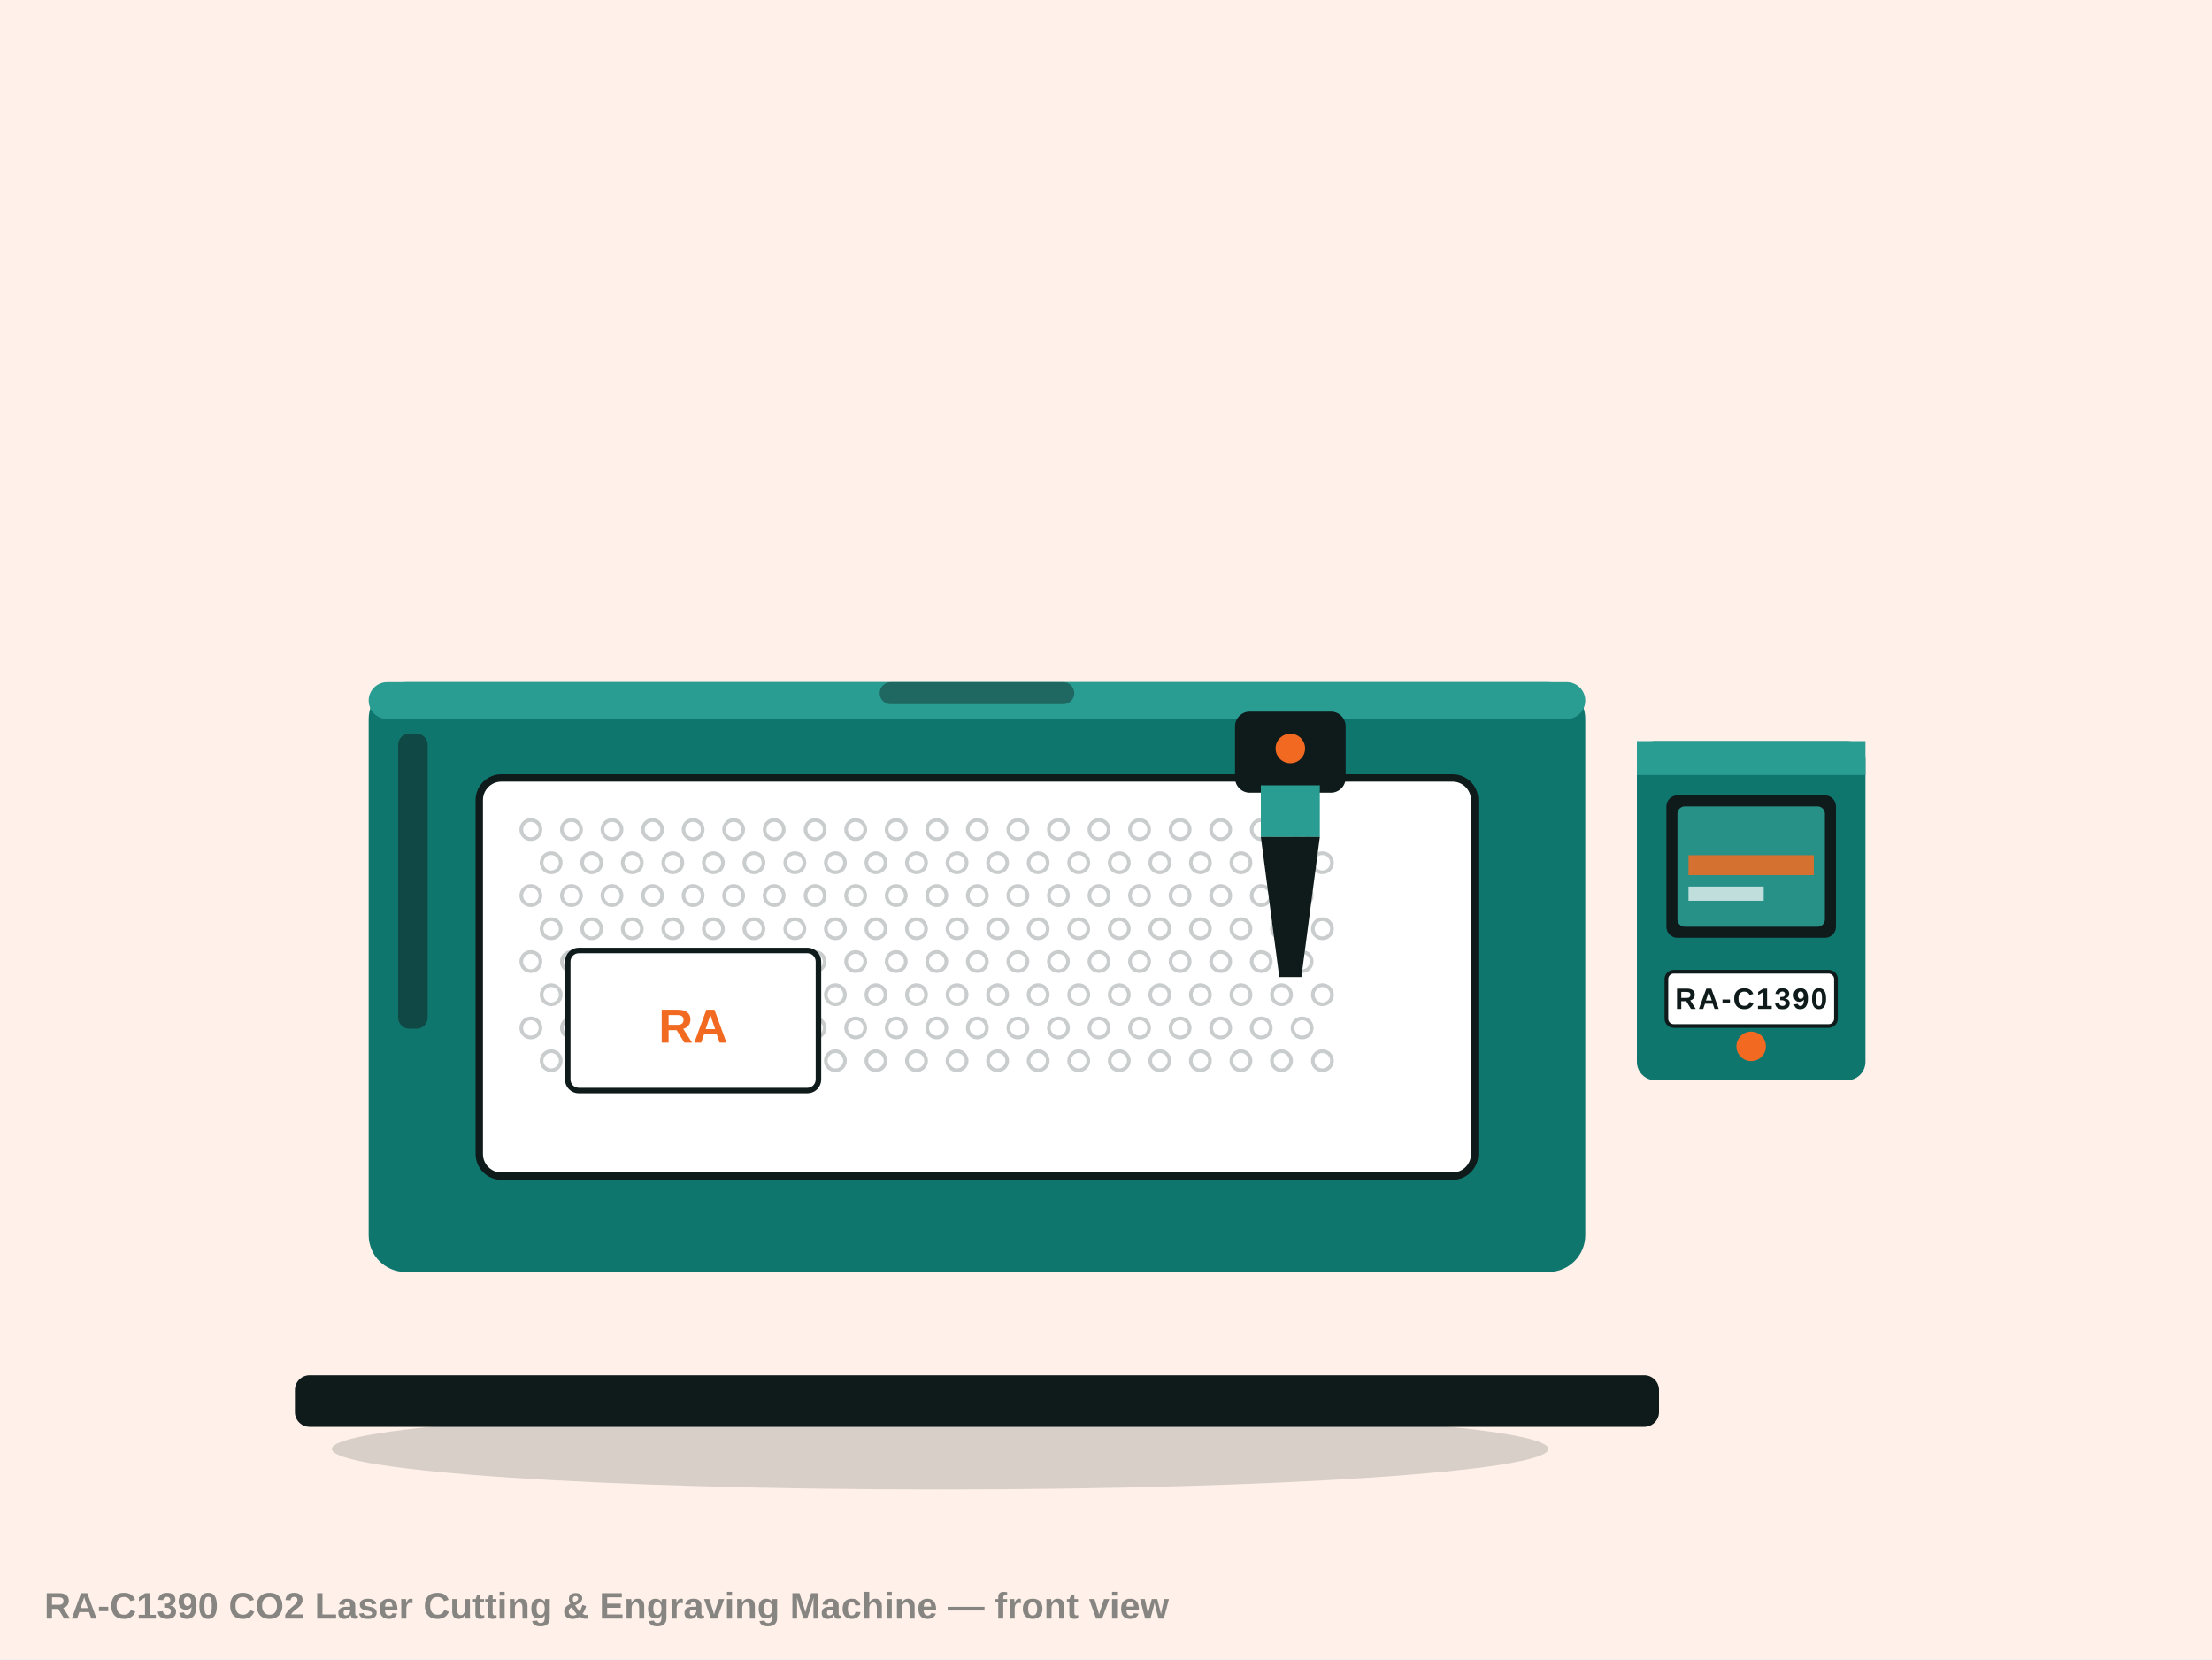
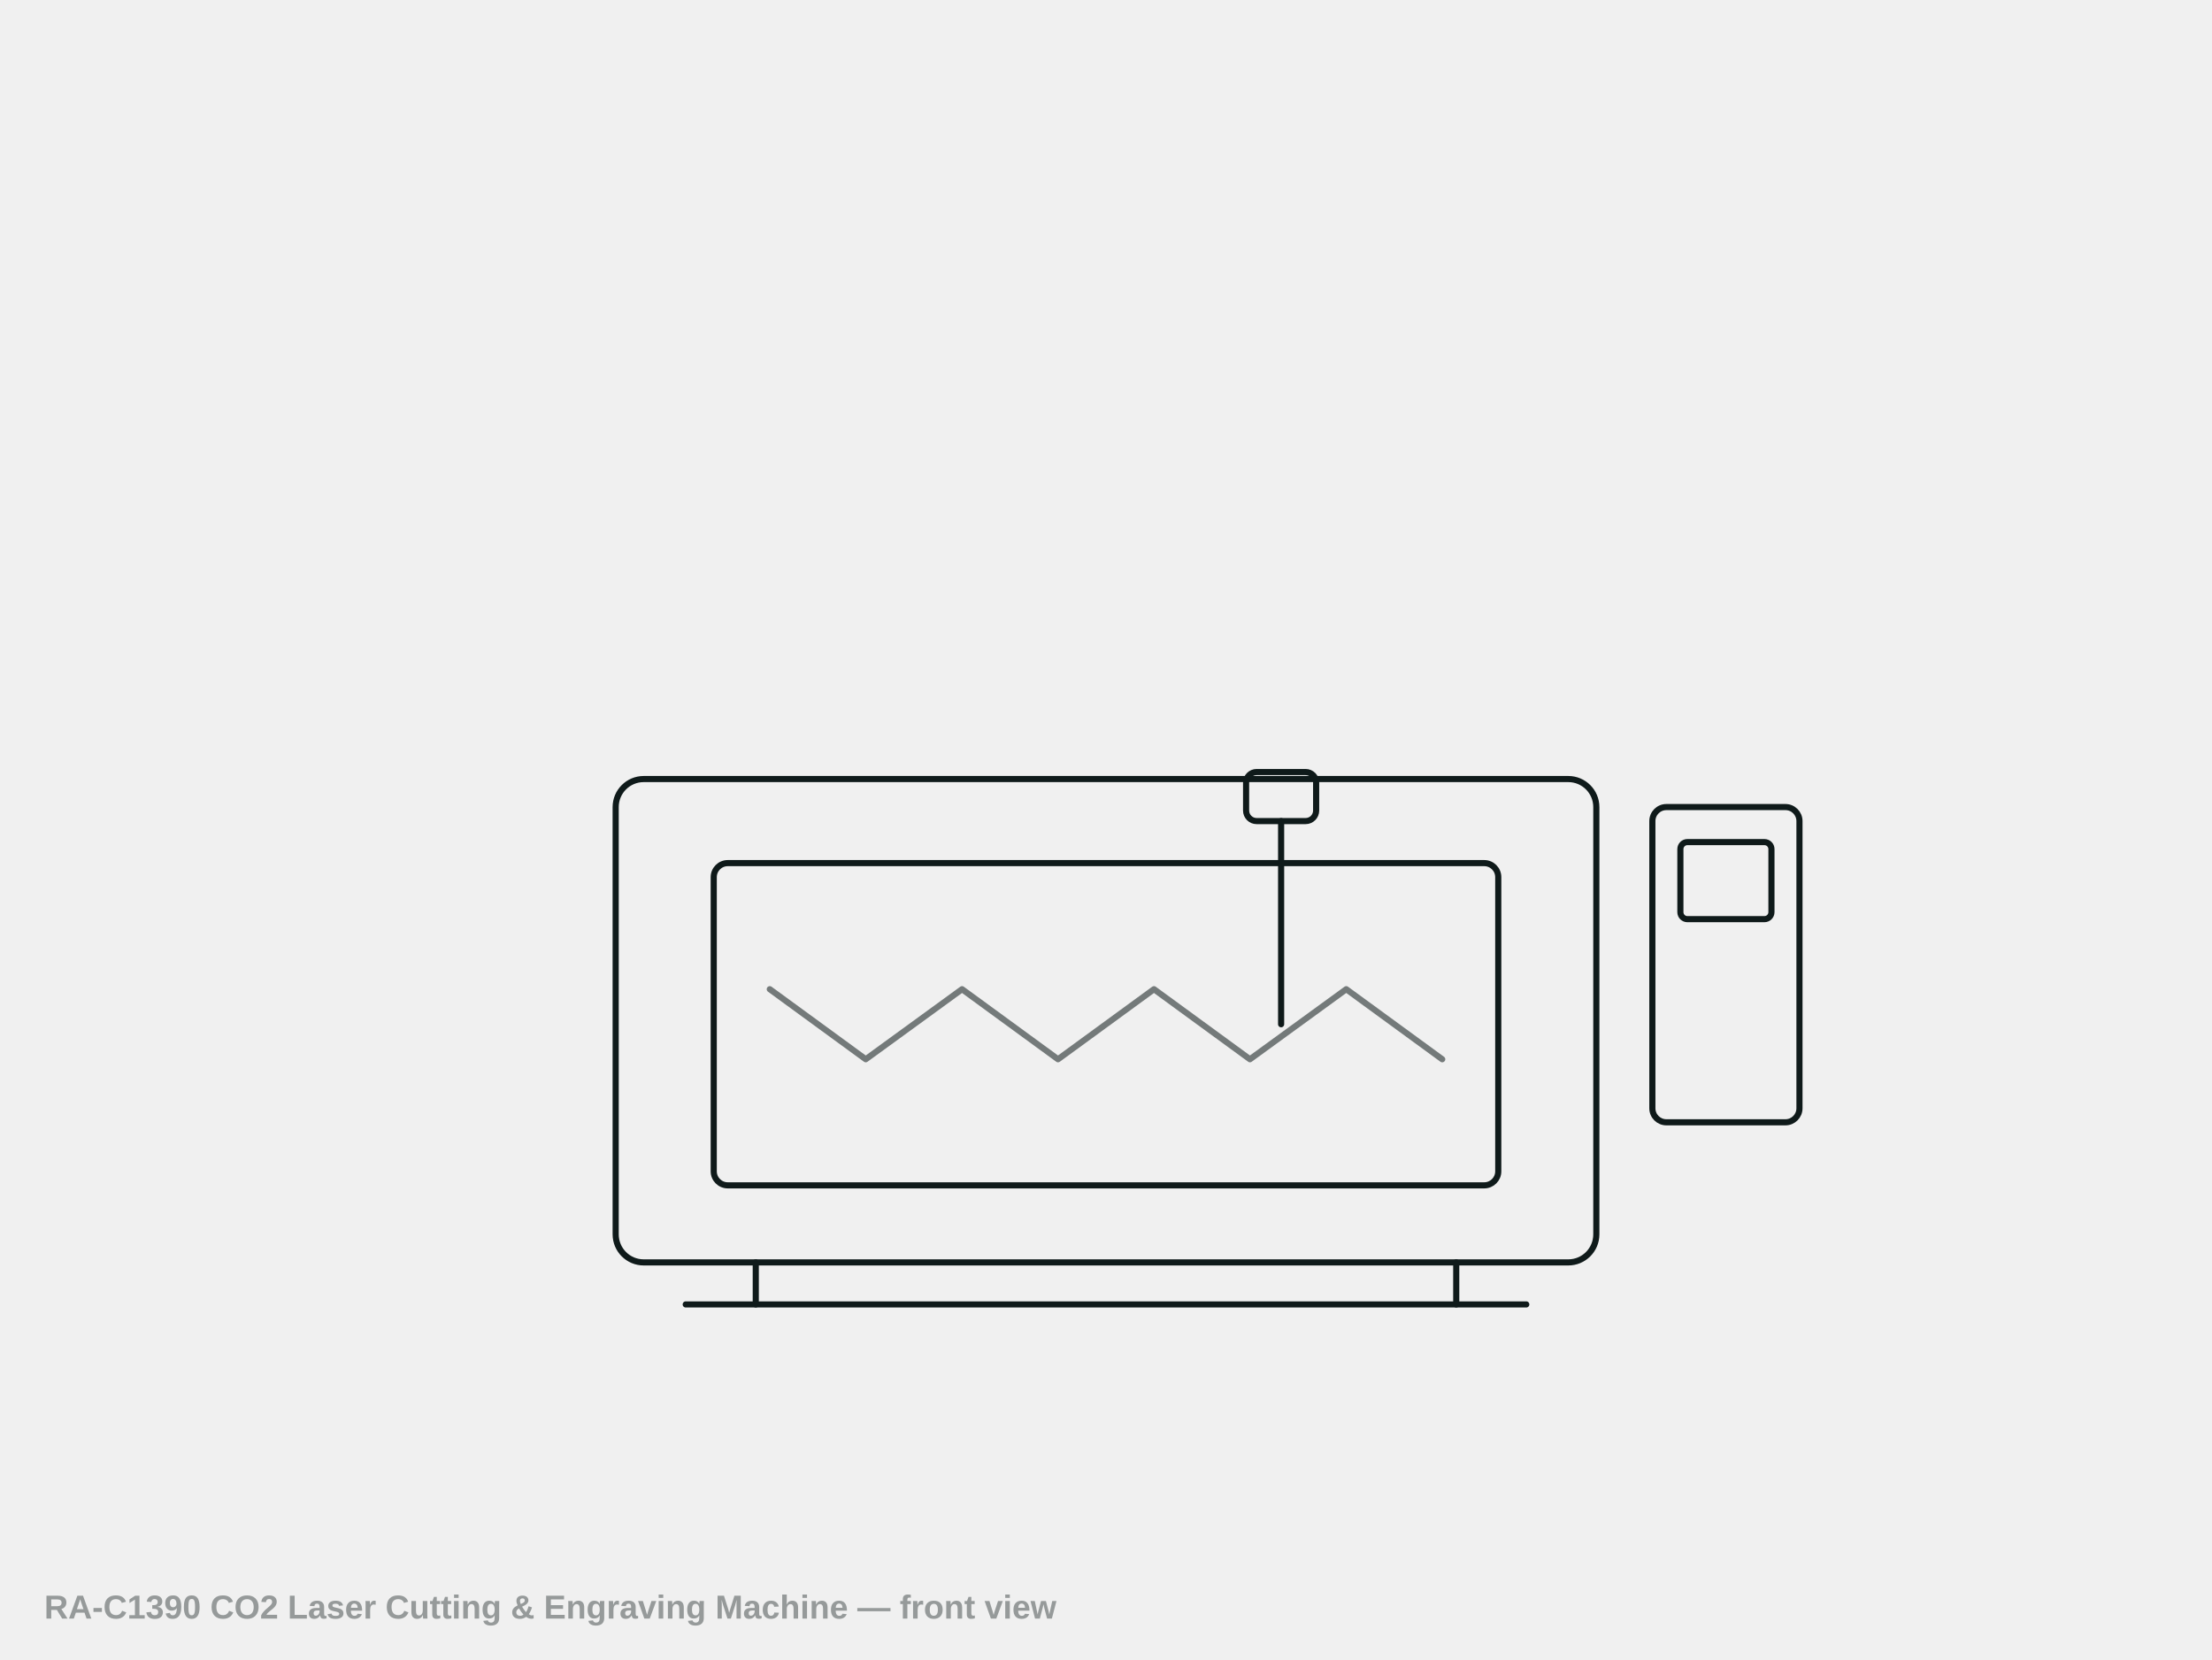
<svg xmlns="http://www.w3.org/2000/svg" width="1200" height="900" viewBox="0 0 1200 900">
-   <rect width="1200" height="900" fill="#FFF1EA" />
-   <g transform="translate(40.0 230.0) scale(2)">
-     <g>
-       <g>
-         <ellipse cx="235" cy="278" rx="165" ry="11" fill="#0F1A1A" opacity="0.16" />
-         <rect x="60" y="258" width="370" height="14" rx="4" fill="#0F1A1A" />
-         <rect x="92" y="272" width="16" height="0" fill="#0F1A1A" />
-         <rect x="382" y="272" width="16" height="0" fill="#0F1A1A" />
-         <rect x="80" y="70" width="330" height="160" rx="10" fill="#0F766E" />
-         <rect x="80" y="70" width="330" height="10" rx="5" fill="#2A9D93" />
-         <rect x="218.6" y="70" width="52.8" height="6" rx="3" fill="#0F1A1A" opacity="0.4" />
-         <rect x="110" y="96" width="270" height="108" rx="6" fill="#FFFFFF" stroke="#0F1A1A" stroke-width="2" />
-         <circle cx="124.0" cy="110.0" r="2.6" fill="none" stroke="#0F1A1A" stroke-width="1" opacity="0.22" />
-         <circle cx="135.0" cy="110.0" r="2.6" fill="none" stroke="#0F1A1A" stroke-width="1" opacity="0.22" />
-         <circle cx="146.0" cy="110.0" r="2.6" fill="none" stroke="#0F1A1A" stroke-width="1" opacity="0.22" />
-         <circle cx="157.0" cy="110.0" r="2.6" fill="none" stroke="#0F1A1A" stroke-width="1" opacity="0.22" />
-         <circle cx="168.0" cy="110.0" r="2.6" fill="none" stroke="#0F1A1A" stroke-width="1" opacity="0.22" />
-         <circle cx="179.0" cy="110.0" r="2.6" fill="none" stroke="#0F1A1A" stroke-width="1" opacity="0.22" />
-         <circle cx="190.0" cy="110.0" r="2.6" fill="none" stroke="#0F1A1A" stroke-width="1" opacity="0.22" />
-         <circle cx="201.1" cy="110.0" r="2.6" fill="none" stroke="#0F1A1A" stroke-width="1" opacity="0.22" />
-         <circle cx="212.1" cy="110.0" r="2.6" fill="none" stroke="#0F1A1A" stroke-width="1" opacity="0.22" />
-         <circle cx="223.1" cy="110.0" r="2.6" fill="none" stroke="#0F1A1A" stroke-width="1" opacity="0.22" />
-         <circle cx="234.1" cy="110.0" r="2.6" fill="none" stroke="#0F1A1A" stroke-width="1" opacity="0.22" />
-         <circle cx="245.1" cy="110.0" r="2.6" fill="none" stroke="#0F1A1A" stroke-width="1" opacity="0.22" />
-         <circle cx="256.1" cy="110.0" r="2.6" fill="none" stroke="#0F1A1A" stroke-width="1" opacity="0.22" />
-         <circle cx="267.1" cy="110.0" r="2.6" fill="none" stroke="#0F1A1A" stroke-width="1" opacity="0.22" />
-         <circle cx="278.1" cy="110.0" r="2.6" fill="none" stroke="#0F1A1A" stroke-width="1" opacity="0.22" />
-         <circle cx="289.1" cy="110.0" r="2.6" fill="none" stroke="#0F1A1A" stroke-width="1" opacity="0.22" />
-         <circle cx="300.1" cy="110.0" r="2.6" fill="none" stroke="#0F1A1A" stroke-width="1" opacity="0.22" />
-         <circle cx="311.1" cy="110.0" r="2.6" fill="none" stroke="#0F1A1A" stroke-width="1" opacity="0.22" />
-         <circle cx="322.1" cy="110.0" r="2.6" fill="none" stroke="#0F1A1A" stroke-width="1" opacity="0.22" />
-         <circle cx="333.2" cy="110.0" r="2.6" fill="none" stroke="#0F1A1A" stroke-width="1" opacity="0.22" />
-         <circle cx="129.5" cy="119.0" r="2.6" fill="none" stroke="#0F1A1A" stroke-width="1" opacity="0.22" />
-         <circle cx="140.5" cy="119.0" r="2.6" fill="none" stroke="#0F1A1A" stroke-width="1" opacity="0.22" />
-         <circle cx="151.5" cy="119.0" r="2.6" fill="none" stroke="#0F1A1A" stroke-width="1" opacity="0.22" />
-         <circle cx="162.5" cy="119.0" r="2.6" fill="none" stroke="#0F1A1A" stroke-width="1" opacity="0.22" />
-         <circle cx="173.5" cy="119.0" r="2.6" fill="none" stroke="#0F1A1A" stroke-width="1" opacity="0.22" />
-         <circle cx="184.5" cy="119.0" r="2.6" fill="none" stroke="#0F1A1A" stroke-width="1" opacity="0.22" />
-         <circle cx="195.6" cy="119.0" r="2.6" fill="none" stroke="#0F1A1A" stroke-width="1" opacity="0.22" />
-         <circle cx="206.6" cy="119.0" r="2.6" fill="none" stroke="#0F1A1A" stroke-width="1" opacity="0.22" />
-         <circle cx="217.6" cy="119.0" r="2.6" fill="none" stroke="#0F1A1A" stroke-width="1" opacity="0.22" />
-         <circle cx="228.6" cy="119.0" r="2.6" fill="none" stroke="#0F1A1A" stroke-width="1" opacity="0.22" />
-         <circle cx="239.6" cy="119.0" r="2.6" fill="none" stroke="#0F1A1A" stroke-width="1" opacity="0.22" />
-         <circle cx="250.6" cy="119.0" r="2.6" fill="none" stroke="#0F1A1A" stroke-width="1" opacity="0.22" />
-         <circle cx="261.6" cy="119.0" r="2.6" fill="none" stroke="#0F1A1A" stroke-width="1" opacity="0.22" />
-         <circle cx="272.6" cy="119.0" r="2.6" fill="none" stroke="#0F1A1A" stroke-width="1" opacity="0.22" />
-         <circle cx="283.6" cy="119.0" r="2.6" fill="none" stroke="#0F1A1A" stroke-width="1" opacity="0.22" />
-         <circle cx="294.6" cy="119.0" r="2.6" fill="none" stroke="#0F1A1A" stroke-width="1" opacity="0.22" />
-         <circle cx="305.6" cy="119.0" r="2.6" fill="none" stroke="#0F1A1A" stroke-width="1" opacity="0.22" />
-         <circle cx="316.6" cy="119.0" r="2.6" fill="none" stroke="#0F1A1A" stroke-width="1" opacity="0.22" />
-         <circle cx="327.6" cy="119.0" r="2.6" fill="none" stroke="#0F1A1A" stroke-width="1" opacity="0.22" />
-         <circle cx="338.7" cy="119.0" r="2.6" fill="none" stroke="#0F1A1A" stroke-width="1" opacity="0.22" />
-         <circle cx="124.0" cy="127.9" r="2.6" fill="none" stroke="#0F1A1A" stroke-width="1" opacity="0.22" />
-         <circle cx="135.0" cy="127.9" r="2.6" fill="none" stroke="#0F1A1A" stroke-width="1" opacity="0.22" />
-         <circle cx="146.0" cy="127.9" r="2.6" fill="none" stroke="#0F1A1A" stroke-width="1" opacity="0.22" />
-         <circle cx="157.0" cy="127.9" r="2.6" fill="none" stroke="#0F1A1A" stroke-width="1" opacity="0.22" />
-         <circle cx="168.0" cy="127.9" r="2.6" fill="none" stroke="#0F1A1A" stroke-width="1" opacity="0.22" />
-         <circle cx="179.0" cy="127.9" r="2.6" fill="none" stroke="#0F1A1A" stroke-width="1" opacity="0.22" />
-         <circle cx="190.0" cy="127.9" r="2.6" fill="none" stroke="#0F1A1A" stroke-width="1" opacity="0.22" />
-         <circle cx="201.1" cy="127.9" r="2.6" fill="none" stroke="#0F1A1A" stroke-width="1" opacity="0.22" />
-         <circle cx="212.1" cy="127.9" r="2.6" fill="none" stroke="#0F1A1A" stroke-width="1" opacity="0.22" />
-         <circle cx="223.1" cy="127.9" r="2.6" fill="none" stroke="#0F1A1A" stroke-width="1" opacity="0.22" />
-         <circle cx="234.1" cy="127.9" r="2.6" fill="none" stroke="#0F1A1A" stroke-width="1" opacity="0.22" />
-         <circle cx="245.1" cy="127.9" r="2.6" fill="none" stroke="#0F1A1A" stroke-width="1" opacity="0.22" />
-         <circle cx="256.1" cy="127.9" r="2.6" fill="none" stroke="#0F1A1A" stroke-width="1" opacity="0.22" />
-         <circle cx="267.1" cy="127.9" r="2.6" fill="none" stroke="#0F1A1A" stroke-width="1" opacity="0.22" />
-         <circle cx="278.1" cy="127.9" r="2.6" fill="none" stroke="#0F1A1A" stroke-width="1" opacity="0.22" />
-         <circle cx="289.1" cy="127.9" r="2.6" fill="none" stroke="#0F1A1A" stroke-width="1" opacity="0.22" />
-         <circle cx="300.1" cy="127.9" r="2.6" fill="none" stroke="#0F1A1A" stroke-width="1" opacity="0.22" />
-         <circle cx="311.1" cy="127.9" r="2.6" fill="none" stroke="#0F1A1A" stroke-width="1" opacity="0.22" />
-         <circle cx="322.1" cy="127.9" r="2.6" fill="none" stroke="#0F1A1A" stroke-width="1" opacity="0.22" />
-         <circle cx="333.2" cy="127.9" r="2.6" fill="none" stroke="#0F1A1A" stroke-width="1" opacity="0.22" />
-         <circle cx="129.5" cy="136.9" r="2.6" fill="none" stroke="#0F1A1A" stroke-width="1" opacity="0.22" />
-         <circle cx="140.5" cy="136.9" r="2.6" fill="none" stroke="#0F1A1A" stroke-width="1" opacity="0.22" />
-         <circle cx="151.5" cy="136.9" r="2.6" fill="none" stroke="#0F1A1A" stroke-width="1" opacity="0.22" />
-         <circle cx="162.5" cy="136.9" r="2.6" fill="none" stroke="#0F1A1A" stroke-width="1" opacity="0.22" />
-         <circle cx="173.5" cy="136.9" r="2.6" fill="none" stroke="#0F1A1A" stroke-width="1" opacity="0.22" />
-         <circle cx="184.5" cy="136.9" r="2.6" fill="none" stroke="#0F1A1A" stroke-width="1" opacity="0.22" />
-         <circle cx="195.6" cy="136.9" r="2.6" fill="none" stroke="#0F1A1A" stroke-width="1" opacity="0.22" />
-         <circle cx="206.6" cy="136.9" r="2.6" fill="none" stroke="#0F1A1A" stroke-width="1" opacity="0.22" />
-         <circle cx="217.6" cy="136.9" r="2.6" fill="none" stroke="#0F1A1A" stroke-width="1" opacity="0.22" />
-         <circle cx="228.6" cy="136.9" r="2.6" fill="none" stroke="#0F1A1A" stroke-width="1" opacity="0.22" />
-         <circle cx="239.6" cy="136.9" r="2.6" fill="none" stroke="#0F1A1A" stroke-width="1" opacity="0.22" />
-         <circle cx="250.6" cy="136.9" r="2.6" fill="none" stroke="#0F1A1A" stroke-width="1" opacity="0.22" />
-         <circle cx="261.6" cy="136.9" r="2.6" fill="none" stroke="#0F1A1A" stroke-width="1" opacity="0.22" />
-         <circle cx="272.6" cy="136.9" r="2.6" fill="none" stroke="#0F1A1A" stroke-width="1" opacity="0.22" />
-         <circle cx="283.6" cy="136.9" r="2.6" fill="none" stroke="#0F1A1A" stroke-width="1" opacity="0.22" />
-         <circle cx="294.6" cy="136.9" r="2.6" fill="none" stroke="#0F1A1A" stroke-width="1" opacity="0.22" />
-         <circle cx="305.6" cy="136.9" r="2.6" fill="none" stroke="#0F1A1A" stroke-width="1" opacity="0.22" />
-         <circle cx="316.6" cy="136.9" r="2.6" fill="none" stroke="#0F1A1A" stroke-width="1" opacity="0.22" />
-         <circle cx="327.6" cy="136.9" r="2.6" fill="none" stroke="#0F1A1A" stroke-width="1" opacity="0.22" />
-         <circle cx="338.7" cy="136.9" r="2.6" fill="none" stroke="#0F1A1A" stroke-width="1" opacity="0.22" />
-         <circle cx="124.0" cy="145.8" r="2.6" fill="none" stroke="#0F1A1A" stroke-width="1" opacity="0.22" />
-         <circle cx="135.0" cy="145.8" r="2.6" fill="none" stroke="#0F1A1A" stroke-width="1" opacity="0.22" />
-         <circle cx="146.0" cy="145.8" r="2.6" fill="none" stroke="#0F1A1A" stroke-width="1" opacity="0.22" />
-         <circle cx="157.0" cy="145.8" r="2.6" fill="none" stroke="#0F1A1A" stroke-width="1" opacity="0.22" />
-         <circle cx="168.0" cy="145.8" r="2.6" fill="none" stroke="#0F1A1A" stroke-width="1" opacity="0.22" />
-         <circle cx="179.0" cy="145.8" r="2.6" fill="none" stroke="#0F1A1A" stroke-width="1" opacity="0.22" />
-         <circle cx="190.0" cy="145.8" r="2.6" fill="none" stroke="#0F1A1A" stroke-width="1" opacity="0.22" />
-         <circle cx="201.1" cy="145.8" r="2.6" fill="none" stroke="#0F1A1A" stroke-width="1" opacity="0.22" />
-         <circle cx="212.1" cy="145.8" r="2.6" fill="none" stroke="#0F1A1A" stroke-width="1" opacity="0.22" />
-         <circle cx="223.1" cy="145.8" r="2.6" fill="none" stroke="#0F1A1A" stroke-width="1" opacity="0.22" />
-         <circle cx="234.1" cy="145.8" r="2.6" fill="none" stroke="#0F1A1A" stroke-width="1" opacity="0.22" />
-         <circle cx="245.1" cy="145.8" r="2.6" fill="none" stroke="#0F1A1A" stroke-width="1" opacity="0.22" />
-         <circle cx="256.1" cy="145.8" r="2.6" fill="none" stroke="#0F1A1A" stroke-width="1" opacity="0.22" />
-         <circle cx="267.1" cy="145.8" r="2.6" fill="none" stroke="#0F1A1A" stroke-width="1" opacity="0.22" />
-         <circle cx="278.1" cy="145.8" r="2.6" fill="none" stroke="#0F1A1A" stroke-width="1" opacity="0.22" />
-         <circle cx="289.1" cy="145.8" r="2.6" fill="none" stroke="#0F1A1A" stroke-width="1" opacity="0.22" />
-         <circle cx="300.1" cy="145.8" r="2.6" fill="none" stroke="#0F1A1A" stroke-width="1" opacity="0.22" />
-         <circle cx="311.1" cy="145.8" r="2.6" fill="none" stroke="#0F1A1A" stroke-width="1" opacity="0.22" />
-         <circle cx="322.1" cy="145.8" r="2.6" fill="none" stroke="#0F1A1A" stroke-width="1" opacity="0.22" />
-         <circle cx="333.2" cy="145.8" r="2.6" fill="none" stroke="#0F1A1A" stroke-width="1" opacity="0.22" />
-         <circle cx="129.5" cy="154.8" r="2.6" fill="none" stroke="#0F1A1A" stroke-width="1" opacity="0.22" />
-         <circle cx="140.5" cy="154.8" r="2.6" fill="none" stroke="#0F1A1A" stroke-width="1" opacity="0.22" />
-         <circle cx="151.5" cy="154.8" r="2.6" fill="none" stroke="#0F1A1A" stroke-width="1" opacity="0.22" />
-         <circle cx="162.5" cy="154.8" r="2.6" fill="none" stroke="#0F1A1A" stroke-width="1" opacity="0.22" />
-         <circle cx="173.5" cy="154.8" r="2.6" fill="none" stroke="#0F1A1A" stroke-width="1" opacity="0.22" />
-         <circle cx="184.5" cy="154.8" r="2.6" fill="none" stroke="#0F1A1A" stroke-width="1" opacity="0.22" />
-         <circle cx="195.6" cy="154.8" r="2.6" fill="none" stroke="#0F1A1A" stroke-width="1" opacity="0.22" />
-         <circle cx="206.6" cy="154.8" r="2.6" fill="none" stroke="#0F1A1A" stroke-width="1" opacity="0.22" />
-         <circle cx="217.6" cy="154.8" r="2.6" fill="none" stroke="#0F1A1A" stroke-width="1" opacity="0.22" />
-         <circle cx="228.6" cy="154.8" r="2.6" fill="none" stroke="#0F1A1A" stroke-width="1" opacity="0.22" />
-         <circle cx="239.6" cy="154.8" r="2.6" fill="none" stroke="#0F1A1A" stroke-width="1" opacity="0.22" />
-         <circle cx="250.6" cy="154.8" r="2.6" fill="none" stroke="#0F1A1A" stroke-width="1" opacity="0.22" />
-         <circle cx="261.6" cy="154.8" r="2.6" fill="none" stroke="#0F1A1A" stroke-width="1" opacity="0.22" />
-         <circle cx="272.6" cy="154.8" r="2.6" fill="none" stroke="#0F1A1A" stroke-width="1" opacity="0.22" />
-         <circle cx="283.6" cy="154.8" r="2.6" fill="none" stroke="#0F1A1A" stroke-width="1" opacity="0.22" />
-         <circle cx="294.6" cy="154.8" r="2.6" fill="none" stroke="#0F1A1A" stroke-width="1" opacity="0.22" />
-         <circle cx="305.6" cy="154.8" r="2.6" fill="none" stroke="#0F1A1A" stroke-width="1" opacity="0.22" />
-         <circle cx="316.6" cy="154.8" r="2.6" fill="none" stroke="#0F1A1A" stroke-width="1" opacity="0.22" />
-         <circle cx="327.6" cy="154.8" r="2.6" fill="none" stroke="#0F1A1A" stroke-width="1" opacity="0.22" />
-         <circle cx="338.7" cy="154.8" r="2.6" fill="none" stroke="#0F1A1A" stroke-width="1" opacity="0.22" />
-         <circle cx="124.0" cy="163.8" r="2.6" fill="none" stroke="#0F1A1A" stroke-width="1" opacity="0.22" />
-         <circle cx="135.0" cy="163.8" r="2.6" fill="none" stroke="#0F1A1A" stroke-width="1" opacity="0.22" />
-         <circle cx="146.0" cy="163.8" r="2.6" fill="none" stroke="#0F1A1A" stroke-width="1" opacity="0.22" />
-         <circle cx="157.0" cy="163.8" r="2.6" fill="none" stroke="#0F1A1A" stroke-width="1" opacity="0.22" />
-         <circle cx="168.0" cy="163.8" r="2.6" fill="none" stroke="#0F1A1A" stroke-width="1" opacity="0.22" />
-         <circle cx="179.0" cy="163.8" r="2.6" fill="none" stroke="#0F1A1A" stroke-width="1" opacity="0.22" />
-         <circle cx="190.0" cy="163.8" r="2.6" fill="none" stroke="#0F1A1A" stroke-width="1" opacity="0.22" />
-         <circle cx="201.1" cy="163.8" r="2.6" fill="none" stroke="#0F1A1A" stroke-width="1" opacity="0.22" />
-         <circle cx="212.1" cy="163.8" r="2.6" fill="none" stroke="#0F1A1A" stroke-width="1" opacity="0.22" />
-         <circle cx="223.1" cy="163.8" r="2.6" fill="none" stroke="#0F1A1A" stroke-width="1" opacity="0.22" />
-         <circle cx="234.1" cy="163.8" r="2.6" fill="none" stroke="#0F1A1A" stroke-width="1" opacity="0.22" />
-         <circle cx="245.1" cy="163.8" r="2.6" fill="none" stroke="#0F1A1A" stroke-width="1" opacity="0.22" />
-         <circle cx="256.1" cy="163.8" r="2.6" fill="none" stroke="#0F1A1A" stroke-width="1" opacity="0.22" />
-         <circle cx="267.1" cy="163.8" r="2.6" fill="none" stroke="#0F1A1A" stroke-width="1" opacity="0.22" />
-         <circle cx="278.1" cy="163.8" r="2.6" fill="none" stroke="#0F1A1A" stroke-width="1" opacity="0.22" />
-         <circle cx="289.1" cy="163.8" r="2.6" fill="none" stroke="#0F1A1A" stroke-width="1" opacity="0.22" />
-         <circle cx="300.1" cy="163.8" r="2.6" fill="none" stroke="#0F1A1A" stroke-width="1" opacity="0.22" />
-         <circle cx="311.1" cy="163.8" r="2.6" fill="none" stroke="#0F1A1A" stroke-width="1" opacity="0.22" />
-         <circle cx="322.1" cy="163.8" r="2.6" fill="none" stroke="#0F1A1A" stroke-width="1" opacity="0.22" />
-         <circle cx="333.2" cy="163.8" r="2.6" fill="none" stroke="#0F1A1A" stroke-width="1" opacity="0.22" />
-         <circle cx="129.5" cy="172.7" r="2.6" fill="none" stroke="#0F1A1A" stroke-width="1" opacity="0.22" />
-         <circle cx="140.5" cy="172.7" r="2.6" fill="none" stroke="#0F1A1A" stroke-width="1" opacity="0.22" />
-         <circle cx="151.5" cy="172.7" r="2.6" fill="none" stroke="#0F1A1A" stroke-width="1" opacity="0.22" />
-         <circle cx="162.5" cy="172.7" r="2.6" fill="none" stroke="#0F1A1A" stroke-width="1" opacity="0.22" />
-         <circle cx="173.5" cy="172.7" r="2.6" fill="none" stroke="#0F1A1A" stroke-width="1" opacity="0.22" />
-         <circle cx="184.5" cy="172.7" r="2.6" fill="none" stroke="#0F1A1A" stroke-width="1" opacity="0.22" />
-         <circle cx="195.6" cy="172.7" r="2.6" fill="none" stroke="#0F1A1A" stroke-width="1" opacity="0.22" />
-         <circle cx="206.6" cy="172.7" r="2.6" fill="none" stroke="#0F1A1A" stroke-width="1" opacity="0.22" />
-         <circle cx="217.6" cy="172.7" r="2.6" fill="none" stroke="#0F1A1A" stroke-width="1" opacity="0.22" />
-         <circle cx="228.6" cy="172.7" r="2.6" fill="none" stroke="#0F1A1A" stroke-width="1" opacity="0.22" />
-         <circle cx="239.6" cy="172.7" r="2.6" fill="none" stroke="#0F1A1A" stroke-width="1" opacity="0.22" />
-         <circle cx="250.6" cy="172.7" r="2.6" fill="none" stroke="#0F1A1A" stroke-width="1" opacity="0.22" />
-         <circle cx="261.6" cy="172.7" r="2.6" fill="none" stroke="#0F1A1A" stroke-width="1" opacity="0.22" />
-         <circle cx="272.6" cy="172.7" r="2.6" fill="none" stroke="#0F1A1A" stroke-width="1" opacity="0.22" />
-         <circle cx="283.6" cy="172.7" r="2.6" fill="none" stroke="#0F1A1A" stroke-width="1" opacity="0.22" />
-         <circle cx="294.6" cy="172.7" r="2.6" fill="none" stroke="#0F1A1A" stroke-width="1" opacity="0.22" />
-         <circle cx="305.6" cy="172.7" r="2.6" fill="none" stroke="#0F1A1A" stroke-width="1" opacity="0.22" />
-         <circle cx="316.6" cy="172.7" r="2.6" fill="none" stroke="#0F1A1A" stroke-width="1" opacity="0.22" />
-         <circle cx="327.6" cy="172.7" r="2.6" fill="none" stroke="#0F1A1A" stroke-width="1" opacity="0.22" />
-         <circle cx="338.7" cy="172.7" r="2.6" fill="none" stroke="#0F1A1A" stroke-width="1" opacity="0.22" />
-         <g transform="translate(168 160.8)">
-           <rect x="-34" y="-18" width="68" height="38" rx="3" fill="#FFFFFF" stroke="#0F1A1A" stroke-width="1.5" />
-           <text x="0" y="7" text-anchor="middle" font-family="Arial, sans-serif" font-size="13" font-weight="700" fill="#F26A21">RA</text>
-         </g>
-         <g>
-           <rect x="315" y="78" width="30" height="22" rx="4" fill="#0F1A1A" />
-           <rect x="322" y="98" width="16" height="14" fill="#2A9D93" />
-           <path d="M322 112 L338 112 L333 150 L327 150 Z" fill="#0F1A1A" />
-           <circle cx="330" cy="88" r="4" fill="#F26A21" />
-         </g>
-         <rect x="88" y="84" width="8" height="80" rx="3" fill="#0F1A1A" opacity="0.5" />
-         <g>
-           <rect x="424" y="86" width="62" height="92" rx="5" fill="#0F766E" />
-           <rect x="424" y="86" width="62" height="9.2" fill="#2A9D93" />
-           <g>
-             <rect x="432" y="100.72" width="46" height="38.64" rx="3" fill="#0F1A1A" />
-             <rect x="435" y="103.72" width="40" height="32.64" rx="2" fill="#2A9D93" opacity="0.9" />
-             <rect x="438" y="116.949" width="34" height="5.41" fill="#F26A21" opacity="0.85" />
-             <rect x="438" y="125.45" width="20.4" height="3.864" fill="#FFFFFF" opacity="0.7" />
-           </g>
-           <g>
-             <rect x="432" y="148.56" width="46" height="14.72" rx="2" fill="#FFFFFF" stroke="#0F1A1A" stroke-width="1" />
-             <text x="455" y="158.64" text-anchor="middle" font-family="Arial, sans-serif" font-size="8" font-weight="700" fill="#0F1A1A" letter-spacing="0.5">RA-C1390</text>
-           </g>
-           <circle cx="455" cy="168.8" r="4" fill="#F26A21" />
-         </g>
-       </g>
+   <g transform="translate(144.0 263.0) scale(1.9)">
+     <g fill="none" stroke="#0F1A1A" stroke-width="1.75" stroke-linecap="round" stroke-linejoin="round" opacity="1">
+       <rect x="100" y="84" width="280" height="138" rx="8" />
+       <rect x="128" y="108" width="224" height="92" rx="4" />
+       <path d="M144.0 144.0 L171.4 164.0 L198.9 144.0 L226.3 164.0 L253.7 144.0 L281.1 164.0 L308.6 144.0 L336.0 164.0" opacity="0.55" />
+       <rect x="280" y="82" width="20" height="14" rx="3" />
+       <path d="M290 96 L290 154" />
+       <path d="M140 222 L140 234" />
+       <path d="M340 222 L340 234" />
+       <path d="M120 234 L360 234" />
+       <rect x="396" y="92" width="42" height="90" rx="4" />
+       <rect x="404" y="102" width="26" height="22" rx="2" />
    </g>
  </g>
-   <text x="24" y="878" font-family="Arial, sans-serif" font-size="20" font-weight="600" fill="#0F1A1A" opacity="0.5">RA-C1390 CO2 Laser Cutting &amp; Engraving Machine — front view</text>
+   <text x="24" y="878" font-family="Arial, sans-serif" font-size="18" font-weight="600" fill="#0F1A1A" opacity="0.4">RA-C1390 CO2 Laser Cutting &amp; Engraving Machine — front view</text>
</svg>
